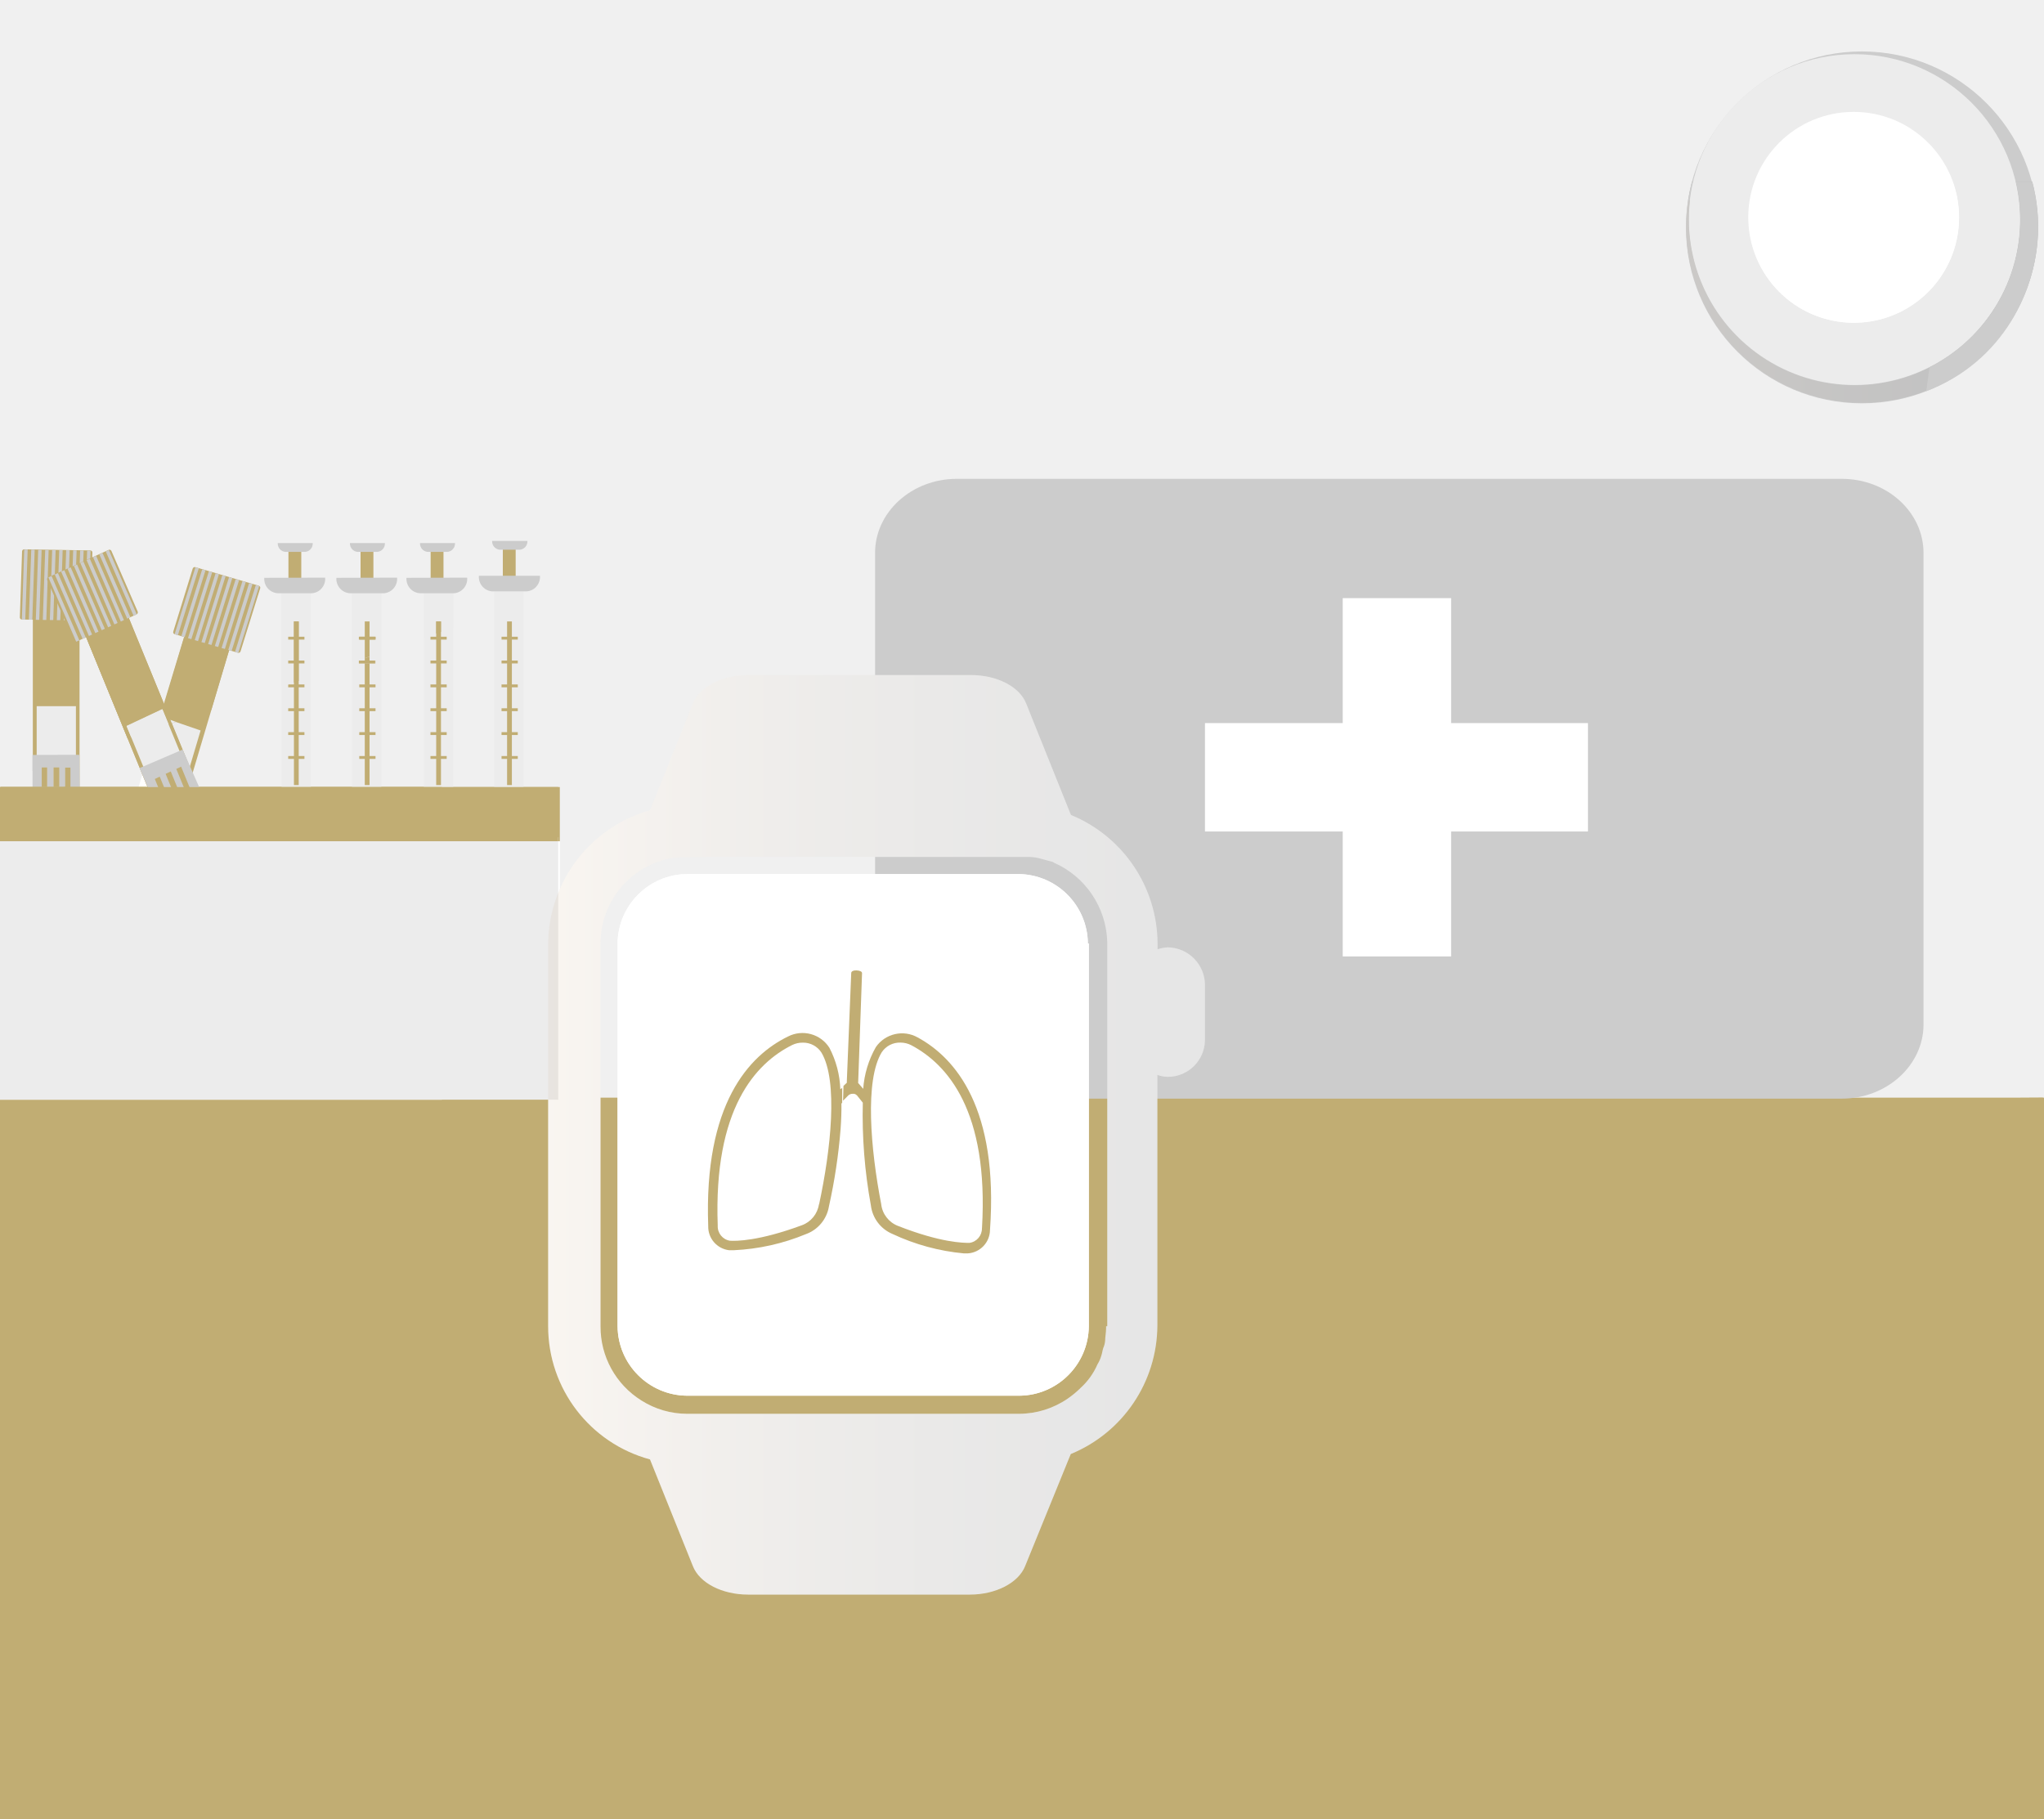
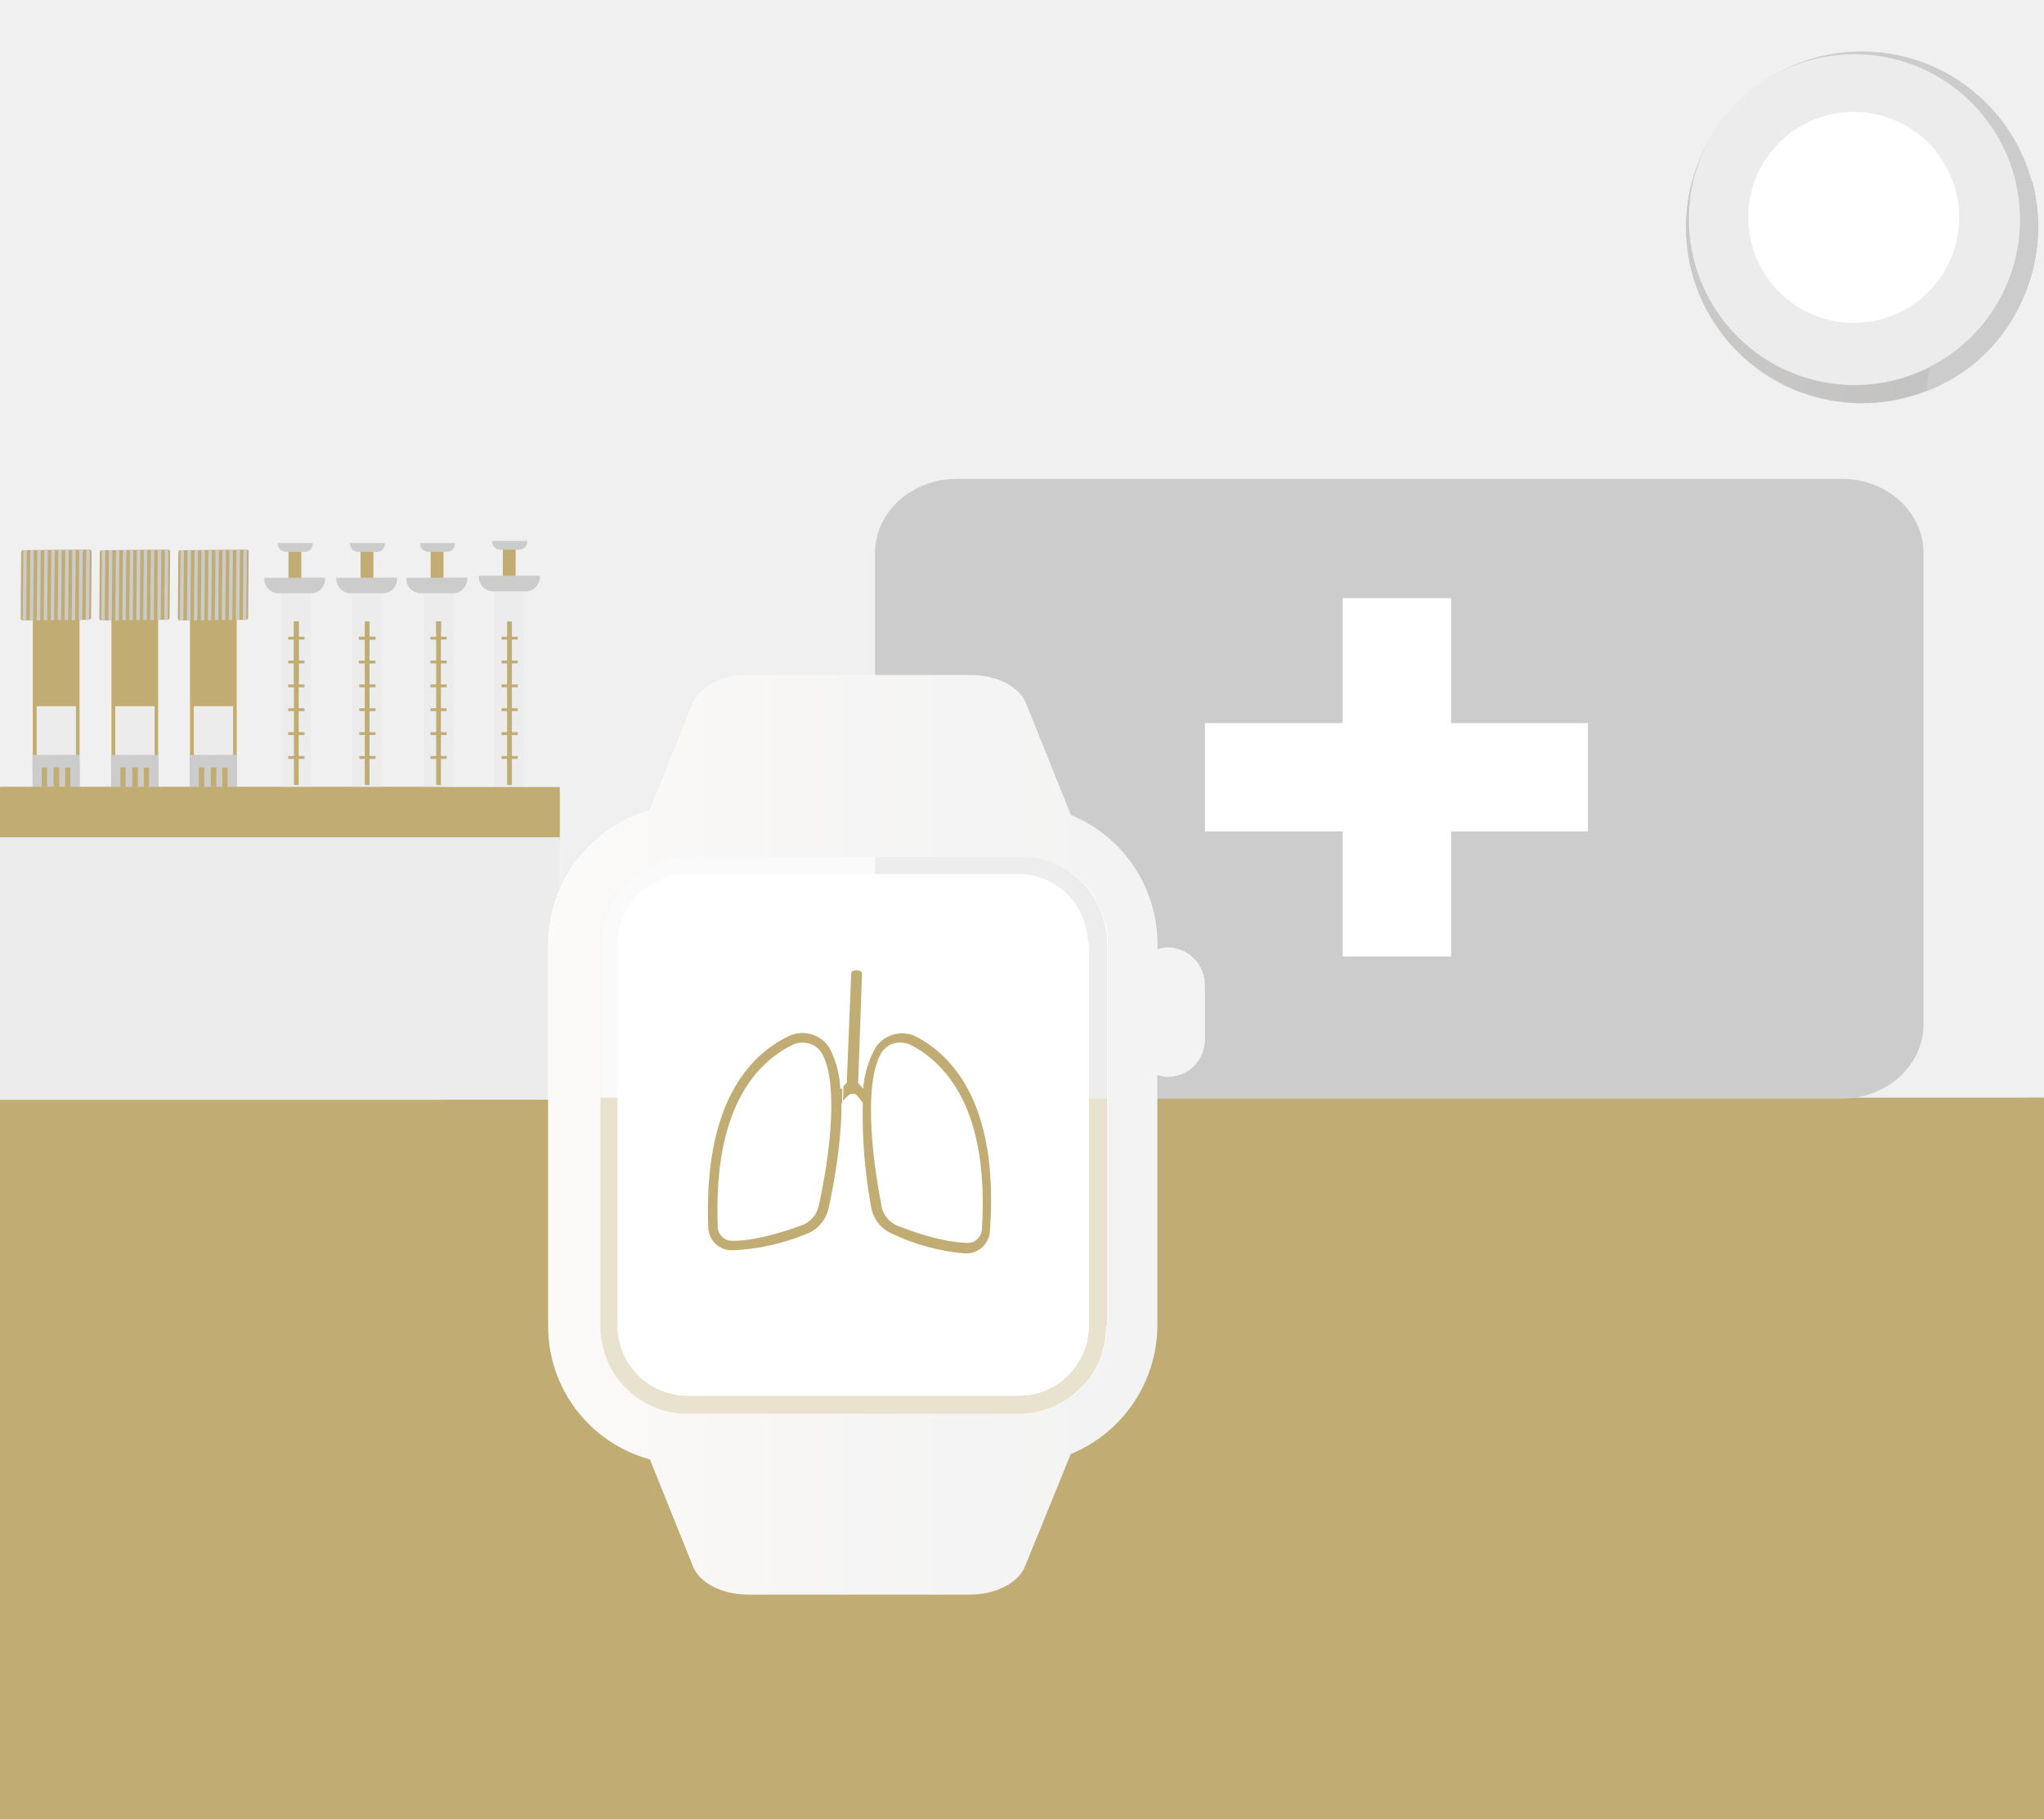
<svg xmlns="http://www.w3.org/2000/svg" xmlns:xlink="http://www.w3.org/1999/xlink" id="Layer_1" data-name="Layer 1" viewBox="0 0 350 311.43">
  <defs>
-     <style>.cls-1{fill:#fff;}.cls-2{fill:#c1ad73;}.cls-3{fill:#ececec;}.cls-4{fill:#ccc;}.cls-5{fill:#d8cbad;}.cls-6{opacity:0.05;isolation:isolate;fill:url(#linear-gradient);}.cls-7{opacity:0.1;fill:url(#linear-gradient-2);}</style>
+     <style>.cls-1,.cls-7,.cls-8{fill:#fff;}.cls-2{fill:#c1ad73;}.cls-3{fill:#ececec;}.cls-4{fill:#ccc;}.cls-5{fill:#d8cbad;}.cls-6,.cls-9{opacity:0.05;isolation:isolate;}.cls-6{fill:url(#linear-gradient);}.cls-7{opacity:0.65;}.cls-8{opacity:0.1;}.cls-9{fill:url(#linear-gradient-2);}</style>
    <linearGradient id="linear-gradient" x1="288.72" y1="263.94" x2="348.99" y2="263.94" gradientTransform="matrix(1, 0, 0, -1, 0, 314)" gradientUnits="userSpaceOnUse">
      <stop offset="0" stop-color="#c69c6d" />
      <stop offset="0.1" stop-color="#a3815a" />
      <stop offset="0.26" stop-color="#725a3f" />
      <stop offset="0.42" stop-color="#493a28" />
      <stop offset="0.58" stop-color="#292017" />
      <stop offset="0.73" stop-color="#120e0a" />
      <stop offset="0.87" stop-color="#050403" />
      <stop offset="1" />
    </linearGradient>
-     <linearGradient id="linear-gradient-2" x1="93.85" y1="194.35" x2="206.33" y2="194.35" gradientTransform="matrix(1, 0, 0, 1, 0, 0)" xlink:href="#linear-gradient" />
+     <linearGradient id="linear-gradient-2" x1="93.97" y1="194.35" x2="206.45" y2="194.35" gradientTransform="matrix(1, 0, 0, 1, 0, 0)" xlink:href="#linear-gradient" />
  </defs>
  <rect class="cls-1" x="0.12" y="143.38" width="75.83" height="44.94" />
-   <path class="cls-2" d="M18.72,166.29h0a4.35,4.35,0,0,1-2.58-5.36L33.78,101.6a3.94,3.94,0,0,1,4.8-2.83l.2.06h0a4.35,4.35,0,0,1,2.58,5.36L23.72,163.52a3.94,3.94,0,0,1-4.8,2.83Z" />
-   <path class="cls-3" d="M28,122.91l-10.9,36.65c-.59,2,.2,4,1.76,4.58l.69.24c1.56.53,3.32-.65,3.91-2.64l10.89-36.65Z" />
-   <polygon class="cls-1" points="27.18 151.75 19.47 149.11 24.96 130.65 32.67 133.28 27.18 151.75" />
-   <polygon class="cls-2" points="24.77 140.09 23.9 139.8 25.87 133.19 26.74 133.49 24.77 140.09" />
-   <polygon class="cls-2" points="25.27 145.72 24.36 145.41 27.8 133.85 28.71 134.16 25.27 145.72" />
  <polygon class="cls-2" points="22.43 148.05 21.54 147.75 23.72 140.41 24.61 140.72 22.43 148.05" />
  <polygon class="cls-2" points="24.38 148.72 23.47 148.41 24.17 146.05 25.08 146.36 24.38 148.72" />
  <polygon class="cls-2" points="26.22 149.35 25.36 149.05 28.36 138.95 29.22 139.25 26.22 149.35" />
-   <polygon class="cls-2" points="29.42 138.59 28.55 138.3 29.68 134.51 30.54 134.8 29.42 138.59" />
-   <path class="cls-2" d="M41.35,163.48h0a3.89,3.89,0,0,1-5.14-2l-.1-.24-23.36-57a4.4,4.4,0,0,1,2-5.62h0a3.89,3.89,0,0,1,5.14,2l.1.24,23.36,57A4.4,4.4,0,0,1,41.35,163.48Z" />
-   <polygon class="cls-4" points="17.82 109.94 17.33 110.17 12.84 99.21 13.33 98.98 17.82 109.94" />
-   <path class="cls-3" d="M21.8,124.6l14.48,35.21c.78,1.91,2.65,2.89,4.14,2.18l.67-.31c1.5-.71,2.09-2.84,1.3-4.75L27.92,121.72Z" />
-   <polygon class="cls-2" points="29.95 139.8 29.11 140.19 26.51 133.84 27.35 133.45 29.95 139.8" />
-   <polygon class="cls-2" points="33.79 143.67 32.92 144.09 28.36 132.97 29.24 132.56 33.79 143.67" />
  <polygon class="cls-2" points="33.1 147.43 32.24 147.83 29.36 140.79 30.21 140.38 33.1 147.43" />
  <polygon class="cls-2" points="34.97 146.55 34.1 146.96 33.17 144.69 34.04 144.28 34.97 146.55" />
  <polygon class="cls-2" points="36.74 145.72 35.91 146.1 31.94 136.4 32.76 136.01 36.74 145.72" />
-   <polygon class="cls-2" points="32.51 135.38 31.68 135.77 30.19 132.13 31.01 131.74 32.51 135.38" />
  <path class="cls-2" d="M9.62,94.51h0a4,4,0,0,1,4,4v62.84a4,4,0,0,1-4,4h0a4,4,0,0,1-4-4V98.49A4,4,0,0,1,9.62,94.51Z" />
  <path class="cls-3" d="M6.28,120.93V159.4c0,2.08,1.34,3.79,3,3.79H10c1.64,0,3-1.7,3-3.79V120.93Z" />
  <polygon class="cls-4" points="13.78 148.5 5.57 148.69 5.57 129.31 13.6 129.29 13.78 148.5" />
  <rect class="cls-5" x="7.15" y="131.43" width="0.91" height="6.94" />
  <rect class="cls-5" x="9.18" y="131.43" width="0.96" height="12.14" />
  <rect class="cls-2" x="7.15" y="139.01" width="0.93" height="7.7" />
  <rect class="cls-2" x="9.18" y="144.24" width="0.95" height="2.48" />
  <rect class="cls-2" x="11.16" y="136.11" width="0.9" height="10.6" />
  <rect class="cls-2" x="11.16" y="131.45" width="0.9" height="3.98" />
  <rect class="cls-2" x="0.12" y="134.78" width="75.83" height="9.28" />
  <polygon class="cls-4" points="13.6 129.3 13.6 129.29 5.57 129.31 5.57 132.02 13.6 129.3" />
  <rect class="cls-2" x="11.16" y="134.78" width="0.9" height="0.65" />
  <rect class="cls-2" x="9.18" y="131.43" width="0.96" height="3.35" />
  <rect class="cls-2" x="7.15" y="131.43" width="0.91" height="3.35" />
-   <polygon class="cls-3" points="28.99 123.98 27.92 121.37 21.8 124.25 22.59 126.17 28.99 123.98" />
-   <polygon class="cls-3" points="28.99 123.98 27.92 121.37 21.8 124.25 22.59 126.17 28.99 123.98" />
-   <polygon class="cls-3" points="30.07 123.61 28.04 122.91 27.58 124.46 30.07 123.61" />
-   <path class="cls-2" d="M36.18,121.57l5.18-17.38a4.35,4.35,0,0,0-2.58-5.36,3.94,3.94,0,0,0-4.94,2.57l-.06.2-7,23.15Z" />
-   <path class="cls-2" d="M41.35,163.48h0a3.89,3.89,0,0,1-5.14-2l-.1-.24-23.36-57a4.4,4.4,0,0,1,2-5.62h0a3.89,3.89,0,0,1,5.14,2l.1.24,23.36,57A4.4,4.4,0,0,1,41.35,163.48Z" />
-   <path class="cls-2" d="M21.85,126.47l7.6-2.63-9.42-23a3.89,3.89,0,0,0-5-2.29l-.24.1a4.4,4.4,0,0,0-2,5.62Z" />
-   <path class="cls-3" d="M21.69,124.36l14.48,35.21c.78,1.91,2.65,2.89,4.14,2.18l.67-.31c1.5-.71,2.09-2.84,1.3-4.75L27.81,121.48Z" />
-   <polygon class="cls-2" points="29.95 139.45 29.11 139.85 26.51 133.5 27.35 133.1 29.95 139.45" />
-   <polygon class="cls-2" points="33.79 143.33 32.92 143.74 28.36 132.62 29.24 132.21 33.79 143.33" />
  <polygon class="cls-2" points="33.1 147.08 32.24 147.49 29.36 140.44 30.21 140.04 33.1 147.08" />
  <polygon class="cls-2" points="34.97 146.2 34.1 146.61 33.17 144.35 34.04 143.94 34.97 146.2" />
  <polygon class="cls-2" points="36.74 145.37 35.91 145.76 31.94 136.05 32.76 135.66 36.74 145.37" />
-   <polygon class="cls-2" points="32.51 135.04 31.68 135.43 30.19 131.78 31.01 131.39 32.51 135.04" />
-   <path class="cls-2" d="M40.78,111.79l-10.86-3.18a.35.35,0,0,1-.25-.45L33,97.36a.37.37,0,0,1,.44-.24h0l10.86,3.18a.35.35,0,0,1,.25.45l-3.36,10.79a.37.37,0,0,1-.43.25Z" />
-   <polygon class="cls-4" points="30.46 108.78 29.9 108.61 33.47 97.15 34.04 97.32 30.46 108.78" />
-   <polygon class="cls-4" points="31.62 109.11 31.05 108.95 34.63 97.49 35.19 97.66 31.62 109.11" />
-   <polygon class="cls-4" points="32.76 109.45 32.19 109.28 35.77 97.83 36.34 97.99 32.76 109.45" />
-   <polygon class="cls-4" points="33.91 109.79 33.35 109.62 36.92 98.16 37.49 98.33 33.91 109.79" />
-   <polygon class="cls-4" points="35.06 110.12 34.49 109.96 38.07 98.5 38.63 98.67 35.06 110.12" />
-   <polygon class="cls-4" points="36.21 110.45 35.64 110.29 39.22 98.84 39.78 99 36.21 110.45" />
-   <polygon class="cls-4" points="37.36 110.8 36.79 110.63 40.36 99.17 40.94 99.34 37.36 110.8" />
-   <polygon class="cls-4" points="38.51 111.13 37.94 110.97 41.52 99.52 42.08 99.68 38.51 111.13" />
-   <polygon class="cls-4" points="39.66 111.47 39.09 111.3 42.66 99.85 43.24 100.01 39.66 111.47" />
-   <polygon class="cls-4" points="40.8 111.81 40.24 111.64 43.81 100.18 44.38 100.35 40.8 111.81" />
  <rect class="cls-1" x="0.12" y="143.38" width="95.74" height="44.94" />
-   <rect class="cls-2" x="0.12" y="134.78" width="95.74" height="9.28" />
-   <polygon class="cls-3" points="28.87 124.04 27.79 121.43 21.67 124.31 22.46 126.23 28.87 124.04" />
-   <polygon class="cls-3" points="29.18 123.27 29.42 123.86 30.11 123.62 29.18 123.27" />
-   <path class="cls-2" d="M15.08,106.28l-11.32-.19a.35.35,0,0,1-.36-.36l.38-11.31a.37.37,0,0,1,.36-.35h0l11.32.19a.35.35,0,0,1,.36.36l-.38,11.3a.37.37,0,0,1-.35.36Z" />
-   <polygon class="cls-4" points="4.33 106.11 3.74 106.1 4.15 94.11 4.74 94.11 4.33 106.11" />
-   <polygon class="cls-4" points="5.53 106.13 4.94 106.12 5.35 94.12 5.94 94.14 5.53 106.13" />
-   <polygon class="cls-4" points="6.72 106.15 6.13 106.14 6.54 94.15 7.13 94.16 6.72 106.15" />
-   <polygon class="cls-4" points="7.93 106.17 7.33 106.16 7.74 94.17 8.33 94.17 7.93 106.17" />
-   <polygon class="cls-4" points="9.12 106.19 8.53 106.18 8.93 94.18 9.53 94.2 9.12 106.19" />
-   <polygon class="cls-4" points="10.32 106.2 9.73 106.2 10.14 94.21 10.73 94.21 10.32 106.2" />
-   <polygon class="cls-4" points="11.52 106.23 10.92 106.22 11.33 94.22 11.93 94.24 11.52 106.23" />
-   <polygon class="cls-4" points="12.71 106.25 12.12 106.24 12.53 94.25 13.12 94.26 12.71 106.25" />
-   <polygon class="cls-4" points="13.91 106.27 13.32 106.26 13.72 94.27 14.32 94.27 13.91 106.27" />
-   <polygon class="cls-4" points="15.1 106.29 14.52 106.28 14.92 94.28 15.51 94.3 15.1 106.29" />
-   <path class="cls-2" d="M23.38,105.21l-10.31,4.67a.35.35,0,0,1-.48-.18L8.09,99.32a.37.37,0,0,1,.18-.47h0L18.6,94.17a.35.35,0,0,1,.48.18l4.49,10.37a.37.37,0,0,1-.16.47Z" />
-   <polygon class="cls-4" points="13.59 109.66 13.05 109.89 8.29 98.88 8.83 98.63 13.59 109.66" />
-   <polygon class="cls-4" points="14.68 109.16 14.15 109.4 9.38 98.38 9.92 98.14 14.68 109.16" />
-   <polygon class="cls-4" points="15.77 108.66 15.23 108.91 10.47 97.89 11.01 97.65 15.77 108.66" />
-   <polygon class="cls-4" points="16.87 108.17 16.32 108.41 11.56 97.39 12.1 97.15 16.87 108.17" />
-   <polygon class="cls-4" points="17.95 107.68 17.41 107.92 12.65 96.9 13.19 96.66 17.95 107.68" />
-   <polygon class="cls-4" points="19.04 107.18 18.51 107.42 13.75 96.41 14.28 96.16 19.04 107.18" />
-   <polygon class="cls-4" points="20.14 106.68 19.59 106.93 14.83 95.92 15.38 95.67 20.14 106.68" />
-   <polygon class="cls-4" points="21.22 106.19 20.69 106.44 15.93 95.42 16.46 95.18 21.22 106.19" />
-   <polygon class="cls-4" points="22.32 105.7 21.78 105.94 17.01 94.93 17.55 94.68 22.32 105.7" />
-   <polygon class="cls-4" points="23.41 105.21 22.87 105.45 18.11 94.43 18.64 94.19 23.41 105.21" />
+   <path class="cls-2" d="M15.23,106.14l-11.32.1a.35.35,0,0,1-.37-.35l.09-11.31A.37.37,0,0,1,4,94.21H4l11.32-.1a.35.35,0,0,1,.37.35l-.09,11.3a.37.37,0,0,1-.34.37Z" />
+   <polygon class="cls-4" points="4.49 106.25 3.89 106.25 4 94.25 4.58 94.24 4.49 106.25" />
+   <polygon class="cls-4" points="5.68 106.23 5.1 106.24 5.2 94.23 5.79 94.23 5.68 106.23" />
+   <polygon class="cls-4" points="6.88 106.22 6.29 106.23 6.39 94.23 6.98 94.22 6.88 106.22" />
+   <polygon class="cls-4" points="8.08 106.21 7.49 106.21 7.59 94.21 8.18 94.2 8.08 106.21" />
+   <polygon class="cls-4" points="9.27 106.2 8.68 106.21 8.78 94.2 9.37 94.2 9.27 106.2" />
+   <polygon class="cls-4" points="10.47 106.19 9.88 106.19 9.98 94.2 10.57 94.19 10.47 106.19" />
+   <polygon class="cls-4" points="11.67 106.18 11.07 106.18 11.18 94.18 11.78 94.18 11.67 106.18" />
+   <polygon class="cls-4" points="12.86 106.17 12.28 106.18 12.38 94.18 12.97 94.17 12.86 106.17" />
+   <polygon class="cls-4" points="14.07 106.16 13.48 106.16 13.57 94.17 14.17 94.15 14.07 106.16" />
+   <polygon class="cls-4" points="15.26 106.15 14.67 106.16 14.77 94.15 15.36 94.15 15.26 106.15" />
+   <path class="cls-2" d="M23.08,94.51h0a4,4,0,0,1,4,4v62.84a4,4,0,0,1-4,4h0a4,4,0,0,1-4-4V98.49A4,4,0,0,1,23.08,94.51Z" />
+   <path class="cls-3" d="M19.74,120.93V159.4c0,2.08,1.34,3.79,3,3.79h.73c1.64,0,3-1.7,3-3.79V120.93Z" />
+   <polygon class="cls-4" points="27.23 148.5 19.02 148.69 19.02 129.31 27.05 129.29 27.23 148.5" />
+   <rect class="cls-2" x="24.62" y="131.45" width="0.9" height="3.98" />
+   <polygon class="cls-4" points="27.05 129.3 27.05 129.29 19.02 129.31 19.02 132.02 27.05 129.3" />
+   <rect class="cls-2" x="22.64" y="131.43" width="0.96" height="3.35" />
+   <rect class="cls-2" x="20.61" y="131.43" width="0.91" height="3.35" />
+   <path class="cls-2" d="M28.69,106.14l-11.32.1a.35.35,0,0,1-.37-.35l.09-11.31a.37.37,0,0,1,.35-.36h0l11.32-.1a.35.35,0,0,1,.37.35l-.09,11.3a.37.37,0,0,1-.34.37Z" />
+   <polygon class="cls-4" points="17.94 106.25 17.35 106.25 17.45 94.25 18.04 94.24 17.94 106.25" />
+   <polygon class="cls-4" points="19.14 106.23 18.55 106.24 18.65 94.23 19.24 94.23 19.14 106.23" />
+   <polygon class="cls-4" points="20.33 106.22 19.74 106.23 19.85 94.23 20.43 94.22 20.33 106.22" />
+   <polygon class="cls-4" points="21.53 106.21 20.94 106.21 21.05 94.21 21.64 94.2 21.53 106.21" />
+   <polygon class="cls-4" points="22.73 106.2 22.14 106.21 22.24 94.2 22.83 94.2 22.73 106.2" />
+   <polygon class="cls-4" points="23.93 106.19 23.34 106.19 23.44 94.2 24.03 94.19 23.93 106.19" />
+   <polygon class="cls-4" points="25.13 106.18 24.53 106.18 24.63 94.18 25.23 94.18 25.13 106.18" />
+   <polygon class="cls-4" points="26.32 106.17 25.73 106.18 25.84 94.18 26.42 94.17 26.32 106.17" />
+   <polygon class="cls-4" points="27.52 106.16 26.93 106.16 27.02 94.17 27.62 94.15 27.52 106.16" />
+   <polygon class="cls-4" points="28.71 106.15 28.13 106.16 28.23 94.15 28.82 94.15 28.71 106.15" />
+   <path class="cls-2" d="M36.53,94.51h0a4,4,0,0,1,4,4v62.84a4,4,0,0,1-4,4h0a4,4,0,0,1-4-4V98.49A4,4,0,0,1,36.53,94.51Z" />
+   <path class="cls-3" d="M33.19,120.93V159.4c0,2.08,1.34,3.79,3,3.79h.73c1.64,0,3-1.7,3-3.79V120.93Z" />
+   <polygon class="cls-4" points="40.69 148.5 32.48 148.69 32.48 129.31 40.51 129.29 40.69 148.5" />
+   <rect class="cls-2" x="38.07" y="131.45" width="0.9" height="3.98" />
+   <polygon class="cls-4" points="40.51 129.3 40.51 129.29 32.48 129.31 32.48 132.02 40.51 129.3" />
+   <rect class="cls-2" x="36.09" y="131.43" width="0.96" height="3.35" />
+   <rect class="cls-2" x="34.06" y="131.43" width="0.91" height="3.35" />
+   <path class="cls-2" d="M42.14,106.14l-11.32.1a.35.35,0,0,1-.37-.35l.09-11.31a.37.37,0,0,1,.35-.36h0l11.32-.1a.35.35,0,0,1,.37.35l-.09,11.3a.37.37,0,0,1-.34.37Z" />
+   <polygon class="cls-4" points="31.39 106.25 30.8 106.25 30.91 94.25 31.5 94.24 31.39 106.25" />
+   <polygon class="cls-4" points="32.6 106.23 32.01 106.24 32.11 94.23 32.7 94.23 32.6 106.23" />
+   <polygon class="cls-4" points="33.79 106.22 33.2 106.23 33.3 94.23 33.89 94.22 33.79 106.22" />
+   <polygon class="cls-4" points="34.99 106.21 34.4 106.21 34.5 94.21 35.09 94.2 34.99 106.21" />
+   <polygon class="cls-4" points="36.18 106.2 35.59 106.21 35.69 94.2 36.28 94.2 36.18 106.2" />
+   <polygon class="cls-4" points="37.38 106.19 36.79 106.19 36.9 94.2 37.48 94.19 37.38 106.19" />
+   <polygon class="cls-4" points="38.58 106.18 37.98 106.18 38.09 94.18 38.69 94.18 38.58 106.18" />
+   <polygon class="cls-4" points="39.77 106.17 39.19 106.18 39.29 94.18 39.88 94.17 39.77 106.17" />
+   <polygon class="cls-4" points="40.98 106.16 40.39 106.16 40.48 94.17 41.08 94.15 40.98 106.16" />
+   <polygon class="cls-4" points="42.17 106.15 41.58 106.16 41.68 94.15 42.27 94.15 42.17 106.15" />
  <circle class="cls-4" cx="318.82" cy="38.94" r="30.13" />
  <circle class="cls-3" cx="317.53" cy="37.66" r="28.38" />
  <circle class="cls-1" cx="317.41" cy="37.21" r="18.05" />
  <path class="cls-4" d="M345.2,31.07a28.38,28.38,0,1,1-55.26,0h-.2a30.13,30.13,0,1,0,58.24,0Z" />
  <polygon class="cls-2" points="317.23 188.19 298.09 311.47 350.15 311.47 350.15 187.99 317.23 188.19" />
  <rect class="cls-2" x="-0.19" y="187.97" width="350" height="123.6" />
  <rect class="cls-1" x="-0.16" y="143.38" width="75.83" height="44.94" />
  <path class="cls-4" d="M163.84,82H315.37c7.75,0,14,5.69,14,12.71v80.72c0,7-6.28,12.71-14,12.71H163.84c-7.75,0-14-5.69-14-12.71V94.75C149.8,87.73,156.09,82,163.84,82Z" />
  <rect class="cls-3" x="48.22" y="100.81" width="5.02" height="34.7" />
  <rect class="cls-3" x="60.27" y="100.81" width="5.02" height="34.7" />
  <rect class="cls-2" x="61.52" y="109.04" width="2.78" height="0.49" />
  <rect class="cls-2" x="61.52" y="117.21" width="2.78" height="0.49" />
  <rect class="cls-2" x="61.52" y="121.29" width="2.78" height="0.49" />
  <rect class="cls-2" x="61.52" y="125.38" width="2.78" height="0.49" />
  <rect class="cls-2" x="61.52" y="129.47" width="2.78" height="0.49" />
  <rect class="cls-3" x="72.58" y="100.81" width="5.02" height="34.7" />
  <rect class="cls-3" x="84.63" y="100.46" width="5.02" height="34.7" />
  <rect class="cls-2" x="86.1" y="93.82" width="2.2" height="5.21" />
  <path class="cls-4" d="M84.27,92.63h0a1.43,1.43,0,0,0,1.31,1.51H89a1.43,1.43,0,0,0,1.31-1.51h-6Z" />
  <path class="cls-4" d="M82,98.6v.08a2.46,2.46,0,0,0,2.29,2.59h5.88a2.46,2.46,0,0,0,2.29-2.59V98.6Z" />
  <rect class="cls-2" x="86.83" y="106.42" width="0.82" height="28.02" />
  <rect class="cls-2" x="73.71" y="109.04" width="2.78" height="0.49" />
  <rect class="cls-2" x="73.71" y="113.12" width="2.78" height="0.49" />
  <rect class="cls-2" x="73.71" y="117.21" width="2.78" height="0.49" />
  <rect class="cls-2" x="73.71" y="121.29" width="2.78" height="0.49" />
  <rect class="cls-2" x="73.71" y="125.38" width="2.78" height="0.49" />
  <rect class="cls-2" x="73.71" y="129.47" width="2.78" height="0.49" />
  <rect class="cls-2" x="85.88" y="109.04" width="2.78" height="0.49" />
  <rect class="cls-2" x="85.88" y="113.12" width="2.78" height="0.49" />
  <rect class="cls-2" x="85.88" y="117.21" width="2.78" height="0.49" />
  <rect class="cls-2" x="85.88" y="121.29" width="2.78" height="0.49" />
  <rect class="cls-2" x="85.88" y="125.38" width="2.78" height="0.49" />
  <rect class="cls-2" x="85.88" y="129.47" width="2.78" height="0.49" />
  <polygon class="cls-2" points="22.15 148.05 21.26 147.75 23.44 140.41 24.33 140.72 22.15 148.05" />
  <polygon class="cls-2" points="24.1 148.72 23.19 148.41 23.89 146.05 24.8 146.36 24.1 148.72" />
  <polygon class="cls-2" points="25.94 149.35 25.08 149.05 28.08 138.95 28.94 139.25 25.94 149.35" />
  <polygon class="cls-2" points="32.82 147.43 31.96 147.83 29.08 140.79 29.93 140.38 32.82 147.43" />
  <polygon class="cls-2" points="34.69 146.55 33.82 146.96 32.89 144.69 33.76 144.28 34.69 146.55" />
  <polygon class="cls-2" points="36.46 145.72 35.63 146.1 31.66 136.4 32.48 136.01 36.46 145.72" />
  <rect class="cls-2" x="6.87" y="139.01" width="0.93" height="7.7" />
  <rect class="cls-2" x="8.9" y="144.24" width="0.95" height="2.48" />
  <rect class="cls-2" x="10.88" y="136.11" width="0.9" height="10.6" />
-   <rect class="cls-2" x="-0.16" y="134.78" width="75.83" height="9.28" />
  <polygon class="cls-1" points="271.91 123.83 248.48 123.83 248.48 102.43 229.92 102.43 229.92 123.83 206.33 123.83 206.33 142.39 229.92 142.39 229.92 163.79 248.48 163.79 248.48 142.39 271.91 142.39 271.91 123.83" />
  <path class="cls-6" d="M345.2,31.12a28.38,28.38,0,1,1-55.26,0h-.2a30.13,30.13,0,1,0,58.24,0Z" />
  <path class="cls-1" d="M300.44,31.36a18,18,0,1,0,34,0Z" />
  <rect class="cls-2" x="10.88" y="134.78" width="0.9" height="0.65" />
  <polygon class="cls-2" points="32.82 147.08 31.96 147.49 29.08 140.44 29.93 140.04 32.82 147.08" />
  <polygon class="cls-2" points="34.69 146.2 33.82 146.61 32.89 144.35 33.76 143.94 34.69 146.2" />
  <polygon class="cls-2" points="36.46 145.37 35.63 145.76 31.66 136.05 32.48 135.66 36.46 145.37" />
  <rect class="cls-2" x="49.35" y="117.21" width="2.78" height="0.49" />
  <rect class="cls-2" x="49.35" y="121.29" width="2.78" height="0.49" />
  <rect class="cls-2" x="49.35" y="125.38" width="2.78" height="0.49" />
  <rect class="cls-2" x="49.35" y="129.47" width="2.78" height="0.49" />
  <polygon class="cls-3" points="53.24 115.85 53.24 100.81 48.15 100.81 48.15 117.63 53.24 115.85" />
  <rect class="cls-2" x="50.33" y="106.42" width="0.82" height="28.02" />
  <rect class="cls-2" x="62.46" y="106.42" width="0.82" height="28.02" />
  <polygon class="cls-2" points="51.15 116.6 51.15 106.42 50.33 106.42 50.33 116.88 51.15 116.6" />
  <rect class="cls-2" x="49.39" y="94.17" width="2.2" height="5.21" />
  <path class="cls-4" d="M47.56,93h0a1.43,1.43,0,0,0,1.31,1.51h3.37A1.43,1.43,0,0,0,53.55,93h-6Z" />
  <path class="cls-4" d="M45.25,98.95V99a2.46,2.46,0,0,0,2.29,2.59H53.4A2.46,2.46,0,0,0,55.68,99v-.08Z" />
  <rect class="cls-2" x="49.35" y="109.04" width="2.78" height="0.49" />
  <polygon class="cls-2" points="317.23 188.19 298.09 311.47 350.15 311.47 350.15 187.99 317.23 188.19" />
  <rect class="cls-2" x="49.35" y="113.12" width="2.78" height="0.49" />
  <path class="cls-4" d="M289.39,34.27a28.9,28.9,0,0,1,.55-3.12h-.2a30.07,30.07,0,0,0-.66,3.22Z" />
  <path class="cls-4" d="M348,31.15h-2.8A28.31,28.31,0,0,1,330.4,62.9l-.57,4.1C343,62,349,49.5,349,38.91A30.16,30.16,0,0,0,348,31.15Z" />
  <path class="cls-3" d="M298.41,31.17h-8.5a28.9,28.9,0,0,0-.55,3.12Z" />
  <polygon class="cls-3" points="65.28 111.74 65.28 100.77 60.26 100.77 60.26 113.47 65.28 111.74" />
  <rect class="cls-5" x="61.52" y="113.12" width="2.78" height="0.49" />
  <rect class="cls-2" x="61.74" y="94.17" width="2.2" height="5.21" />
  <path class="cls-4" d="M59.92,93h0a1.43,1.43,0,0,0,1.31,1.51H64.6A1.43,1.43,0,0,0,65.91,93h-6Z" />
  <path class="cls-4" d="M57.6,98.95V99a2.46,2.46,0,0,0,2.29,2.59h5.88A2.46,2.46,0,0,0,68,99v-.08Z" />
  <rect class="cls-2" x="61.55" y="109.04" width="2.78" height="0.49" />
  <polygon class="cls-3" points="77.59 107.54 77.59 100.81 72.58 100.81 72.58 109.26 77.59 107.54" />
  <rect class="cls-2" x="73.74" y="94.17" width="2.2" height="5.21" />
  <path class="cls-4" d="M71.92,93h0a1.43,1.43,0,0,0,1.31,1.51H76.6A1.43,1.43,0,0,0,77.91,93h-6Z" />
  <path class="cls-4" d="M69.6,98.95V99a2.46,2.46,0,0,0,2.29,2.59h5.88A2.46,2.46,0,0,0,80,99v-.08Z" />
  <rect class="cls-2" x="74.69" y="106.42" width="0.82" height="28.02" />
  <rect class="cls-2" x="61.45" y="109.04" width="2.78" height="0.49" />
  <rect class="cls-2" x="61.45" y="113.12" width="2.78" height="0.49" />
  <polygon class="cls-2" points="63.28 112.43 63.28 106.42 62.46 106.42 62.46 112.72 63.28 112.43" />
  <polygon class="cls-2" points="75.51 108.2 75.51 106.42 74.69 106.42 74.69 108.48 75.51 108.2" />
-   <path class="cls-1" d="M186.28,161.58a12,12,0,0,0-11.9-11.9H117.65a12,12,0,0,0-11.9,11.9v65.53a12,12,0,0,0,11.9,11.9h56.89a12,12,0,0,0,11.9-11.9V161.58Z" />
-   <path class="cls-1" d="M200,162.23a6.93,6.93,0,0,0-1.79.33v-1a23.91,23.91,0,0,0-14.83-22l-7.66-19.07c-1.14-2.93-5.05-4.89-9.45-4.89H128.09c-4.4,0-8.31,2-9.45,4.89l-7.34,18.26a24,24,0,0,0-17.44,22.82v65.53a23.62,23.62,0,0,0,17.44,22.82l7.34,18.26c1.14,2.93,5.05,4.89,9.45,4.89h38c4.4,0,8.31-2,9.45-4.89L183.35,249a23.91,23.91,0,0,0,14.83-22V184.08a5.86,5.86,0,0,0,1.79.33,6.37,6.37,0,0,0,6.36-6.36v-9.45A6.47,6.47,0,0,0,200,162.23Zm-10.6,64.88h0v.33c0,.82-.16,1.47-.16,2.12a3.84,3.84,0,0,1-.33,1.3c-.16.49-.16.82-.33,1.3a5.79,5.79,0,0,1-.65,1.47,11.81,11.81,0,0,1-2.93,4.08l-.16.16a17.27,17.27,0,0,1-2,1.63,14.78,14.78,0,0,1-8.31,2.61H117.65a14.62,14.62,0,0,1-7.82-2.28,14.86,14.86,0,0,1-7-12.71V161.58a14.85,14.85,0,0,1,11.57-14.51,3.59,3.59,0,0,1,1.3-.16,1,1,0,0,0,.65-.16h60a8.18,8.18,0,0,1,2,.33c.65.16,1.14.33,1.79.49a.57.57,0,0,1,.33.16,15.3,15.3,0,0,1,9.13,13.53h0v65.86Z" />
  <path class="cls-1" d="M140.27,178.85a4.38,4.38,0,0,0-3.74-2,4.79,4.79,0,0,0-2.19.48h0c-7.36,3.57-16,12.81-15.13,36.49a2.93,2.93,0,0,0,2.45,3c1.18,0,5.71.13,14.56-3.09a5.34,5.34,0,0,0,3.46-4.23C142.11,198.46,143.64,184.61,140.27,178.85Z" />
  <path class="cls-1" d="M158.4,177.54h0a4.79,4.79,0,0,0-2.19-.53,4.38,4.38,0,0,0-3.79,2c-3.5,5.69-2.34,19.57,0,30.65a5.34,5.34,0,0,0,3.37,4.38c8.76,3.39,13.31,3.46,14.49,3.39a2.93,2.93,0,0,0,2.52-3C174.07,190.67,165.67,181.26,158.4,177.54Z" />
  <polygon class="cls-2" points="144.34 185.99 144.32 188.99 144.32 188.99 144.34 185.99 144.34 185.99" />
  <line class="cls-2" x1="144.35" y1="185.99" x2="144.32" y2="188.99" />
  <line class="cls-2" x1="144.32" y1="188.99" x2="144.35" y2="185.99" />
  <polygon class="cls-2" points="146.51 187.58 146.51 187.58 146.6 180.6 146.51 187.58" />
  <line class="cls-2" x1="146.6" y1="180.62" x2="146.62" y2="178.41" />
  <line class="cls-2" x1="146.53" y1="187.58" x2="146.6" y2="180.62" />
  <line class="cls-2" x1="146.67" y1="173.18" x2="146.6" y2="180.62" />
  <line class="cls-2" x1="146.6" y1="180.62" x2="146.53" y2="187.58" />
+   <path class="cls-7" d="M190.85,157.85A13.33,13.33,0,0,0,177.6,144.6H114.42a13.33,13.33,0,0,0-13.25,13.25v73a13.33,13.33,0,0,0,13.25,13.25h63.36A13.33,13.33,0,0,0,191,230.84v-73Z" />
  <path class="cls-1" d="M186.28,161.58a12,12,0,0,0-11.9-11.9H117.65a12,12,0,0,0-11.9,11.9v65.53a12,12,0,0,0,11.9,11.9h56.89a12,12,0,0,0,11.9-11.9V161.58Z" />
+   <rect class="cls-2" x="0.12" y="134.78" width="95.74" height="9.28" />
+   <rect class="cls-2" x="-0.16" y="134.78" width="75.83" height="9.28" />
+   <rect class="cls-3" x="-0.16" y="143.38" width="96.02" height="44.94" />
+   <path class="cls-1" d="M186.28,161.58a12,12,0,0,0-11.9-11.9H117.65a12,12,0,0,0-11.9,11.9v65.53a12,12,0,0,0,11.9,11.9h56.89a12,12,0,0,0,11.9-11.9V161.58Z" />
+   <path class="cls-1" d="M200,162.23a6.93,6.93,0,0,0-1.79.33v-1a23.91,23.91,0,0,0-14.83-22l-7.66-19.07c-1.14-2.93-5.05-4.89-9.45-4.89H128.09c-4.4,0-8.31,2-9.45,4.89l-7.34,18.26a24,24,0,0,0-17.44,22.82v65.53a23.62,23.62,0,0,0,17.44,22.82l7.34,18.26c1.14,2.93,5.05,4.89,9.45,4.89h38c4.4,0,8.31-2,9.45-4.89L183.35,249a23.91,23.91,0,0,0,14.83-22V184.08a5.86,5.86,0,0,0,1.79.33,6.37,6.37,0,0,0,6.36-6.36v-9.45A6.47,6.47,0,0,0,200,162.23Zm-10.6,64.88h0v.33c0,.82-.16,1.47-.16,2.12a3.84,3.84,0,0,1-.33,1.3c-.16.49-.16.82-.33,1.3a5.79,5.79,0,0,1-.65,1.47,11.81,11.81,0,0,1-2.93,4.08l-.16.16a17.27,17.27,0,0,1-2,1.63,14.78,14.78,0,0,1-8.31,2.61H117.65a14.62,14.62,0,0,1-7.82-2.28,14.86,14.86,0,0,1-7-12.71V161.58a14.85,14.85,0,0,1,11.57-14.51,3.59,3.59,0,0,1,1.3-.16,1,1,0,0,0,.65-.16h60a8.18,8.18,0,0,1,2,.33c.65.16,1.14.33,1.79.49a.57.57,0,0,1,.33.16,15.3,15.3,0,0,1,9.13,13.53h0v65.86Z" />
  <path class="cls-2" d="M143.89,186.53a16.56,16.56,0,0,0-1.87-7.1,5.45,5.45,0,0,0-7.09-1.93c-6.65,3.24-14.42,11.51-13.66,32.47a4.06,4.06,0,0,0,3.59,4.13h.76A36.64,36.64,0,0,0,138,211.34a6.1,6.1,0,0,0,3.94-4.74,95.84,95.84,0,0,0,2-13.3c.11-1.54.16-3,.14-4.32l.13-.13V186.3Zm-3.66,19.7a4.52,4.52,0,0,1-2.92,3.59c-7.41,2.74-11.32,2.72-12.33,2.65a2.48,2.48,0,0,1-2.08-2.57c-.74-20.06,6.51-27.83,12.74-30.94h0a4.06,4.06,0,0,1,1.85-.41,3.71,3.71,0,0,1,3.18,1.72c2.87,4.87,1.6,16.61-.42,26Z" />
  <path class="cls-2" d="M157.14,177.66h0a5.45,5.45,0,0,0-7.17,1.66,16.88,16.88,0,0,0-2.16,7.14l-.86-1a.26.26,0,0,1,0-.17l.66-18.64c0-.28-.38-.44-.91-.47s-.88.12-.94.4L145,185.25a.26.26,0,0,1,0,.17l-.57.54-.07,2.54.88-.9a1.08,1.08,0,0,1,.77-.29h.26l.16-5.91.17-6.28-.17,6.28h0l-.16,5.91a1,1,0,0,1,.47.27l1,1.25h0a85.86,85.86,0,0,0,1.38,17.57,6.1,6.1,0,0,0,3.72,4.92,36.62,36.62,0,0,0,12.21,3.32l.65,0a4.06,4.06,0,0,0,3.82-4C171,189.82,163.63,181.19,157.14,177.66Zm11,32.65a2.48,2.48,0,0,1-2.14,2.53c-1,0-4.86,0-12.27-2.92a4.52,4.52,0,0,1-2.84-3.72c-1.82-9.41-2.84-21.19.09-26a3.71,3.71,0,0,1,3.21-1.66,4.06,4.06,0,0,1,1.85.45h0C162.24,182.27,169.33,190.26,168.15,210.31Z" />
-   <polygon class="cls-4" points="38.99 145.95 31.52 149.35 23.9 131.53 31.28 128.36 38.99 145.95" />
-   <polygon class="cls-2" points="29.95 139.35 29.11 139.75 26.51 133.4 27.35 133 29.95 139.35" />
-   <polygon class="cls-2" points="33.79 143.23 32.92 143.64 28.36 132.52 29.24 132.11 33.79 143.23" />
-   <polygon class="cls-2" points="32.51 134.94 31.68 135.33 30.19 131.68 31.01 131.29 32.51 134.94" />
-   <rect class="cls-3" x="-0.16" y="143.38" width="95.74" height="44.94" />
-   <rect class="cls-2" x="-0.16" y="134.78" width="95.74" height="9.28" />
-   <path class="cls-7" d="M200,162.23a6.93,6.93,0,0,0-1.79.33v-1a23.91,23.91,0,0,0-14.83-22l-7.66-19.07c-1.14-2.93-5.05-4.89-9.45-4.89H128.09c-4.4,0-8.31,2-9.45,4.89l-7.34,18.26a24,24,0,0,0-17.44,22.82v65.53a23.62,23.62,0,0,0,17.44,22.82l7.34,18.26c1.14,2.93,5.05,4.89,9.45,4.89h38c4.4,0,8.31-2,9.45-4.89L183.35,249a23.91,23.91,0,0,0,14.83-22V184.08a5.86,5.86,0,0,0,1.79.33,6.37,6.37,0,0,0,6.36-6.36v-9.45A6.47,6.47,0,0,0,200,162.23Zm-10.6,64.88h0v.33c0,.82-.16,1.47-.16,2.12a3.84,3.84,0,0,1-.33,1.3c-.16.49-.16.82-.33,1.3a5.79,5.79,0,0,1-.65,1.47,11.81,11.81,0,0,1-2.93,4.08l-.16.16a17.27,17.27,0,0,1-2,1.63,14.78,14.78,0,0,1-8.31,2.61H117.65a14.62,14.62,0,0,1-7.82-2.28,14.86,14.86,0,0,1-7-12.71V161.58a14.85,14.85,0,0,1,11.57-14.51,3.59,3.59,0,0,1,1.3-.16,1,1,0,0,0,.65-.16h60a8.18,8.18,0,0,1,2,.33c.65.16,1.14.33,1.79.49a.57.57,0,0,1,.33.16,15.3,15.3,0,0,1,9.13,13.53h0v65.86Z" />
+   <path class="cls-8" d="M200.09,162.23a6.93,6.93,0,0,0-1.79.33v-1a23.91,23.91,0,0,0-14.83-22L175.8,120.5c-1.14-2.93-5.05-4.89-9.45-4.89H128.2c-4.4,0-8.31,2-9.45,4.89l-7.34,18.26A24,24,0,0,0,94,161.58v65.53a23.62,23.62,0,0,0,17.44,22.82l7.34,18.26c1.14,2.93,5.05,4.89,9.45,4.89h38c4.4,0,8.31-2,9.45-4.89L183.46,249a23.91,23.91,0,0,0,14.83-22V184.08a5.86,5.86,0,0,0,1.79.33,6.37,6.37,0,0,0,6.36-6.36v-9.45A6.47,6.47,0,0,0,200.09,162.23Zm-10.6,64.88h0v.33c0,.82-.16,1.47-.16,2.12a3.84,3.84,0,0,1-.33,1.3c-.16.49-.16.82-.33,1.3a5.79,5.79,0,0,1-.65,1.47,11.81,11.81,0,0,1-2.93,4.08l-.16.16a17.27,17.27,0,0,1-2,1.63,14.78,14.78,0,0,1-8.31,2.61H117.77a14.62,14.62,0,0,1-7.82-2.28,14.86,14.86,0,0,1-7-12.71V161.58a14.85,14.85,0,0,1,11.57-14.51,3.59,3.59,0,0,1,1.3-.16,1,1,0,0,0,.65-.16h60a8.18,8.18,0,0,1,2,.33c.65.16,1.14.33,1.79.49a.57.57,0,0,1,.33.16,15.3,15.3,0,0,1,9.13,13.53h0v65.86Z" />
+   <path class="cls-9" d="M200.09,162.23a6.93,6.93,0,0,0-1.79.33v-1a23.91,23.91,0,0,0-14.83-22L175.8,120.5c-1.14-2.93-5.05-4.89-9.45-4.89H128.2c-4.4,0-8.31,2-9.45,4.89l-7.34,18.26A24,24,0,0,0,94,161.58v65.53a23.62,23.62,0,0,0,17.44,22.82l7.34,18.26c1.14,2.93,5.05,4.89,9.45,4.89h38c4.4,0,8.31-2,9.45-4.89L183.46,249a23.91,23.91,0,0,0,14.83-22V184.08a5.86,5.86,0,0,0,1.79.33,6.37,6.37,0,0,0,6.36-6.36v-9.45A6.47,6.47,0,0,0,200.09,162.23Zm-10.6,64.88h0v.33c0,.82-.16,1.47-.16,2.12a3.84,3.84,0,0,1-.33,1.3c-.16.49-.16.82-.33,1.3a5.79,5.79,0,0,1-.65,1.47,11.81,11.81,0,0,1-2.93,4.08l-.16.16a17.27,17.27,0,0,1-2,1.63,14.78,14.78,0,0,1-8.31,2.61H117.77a14.62,14.62,0,0,1-7.82-2.28,14.86,14.86,0,0,1-7-12.71V161.58a14.85,14.85,0,0,1,11.57-14.51,3.59,3.59,0,0,1,1.3-.16,1,1,0,0,0,.65-.16h60a8.18,8.18,0,0,1,2,.33c.65.16,1.14.33,1.79.49a.57.57,0,0,1,.33.16,15.3,15.3,0,0,1,9.13,13.53h0v65.86Z" />
</svg>
